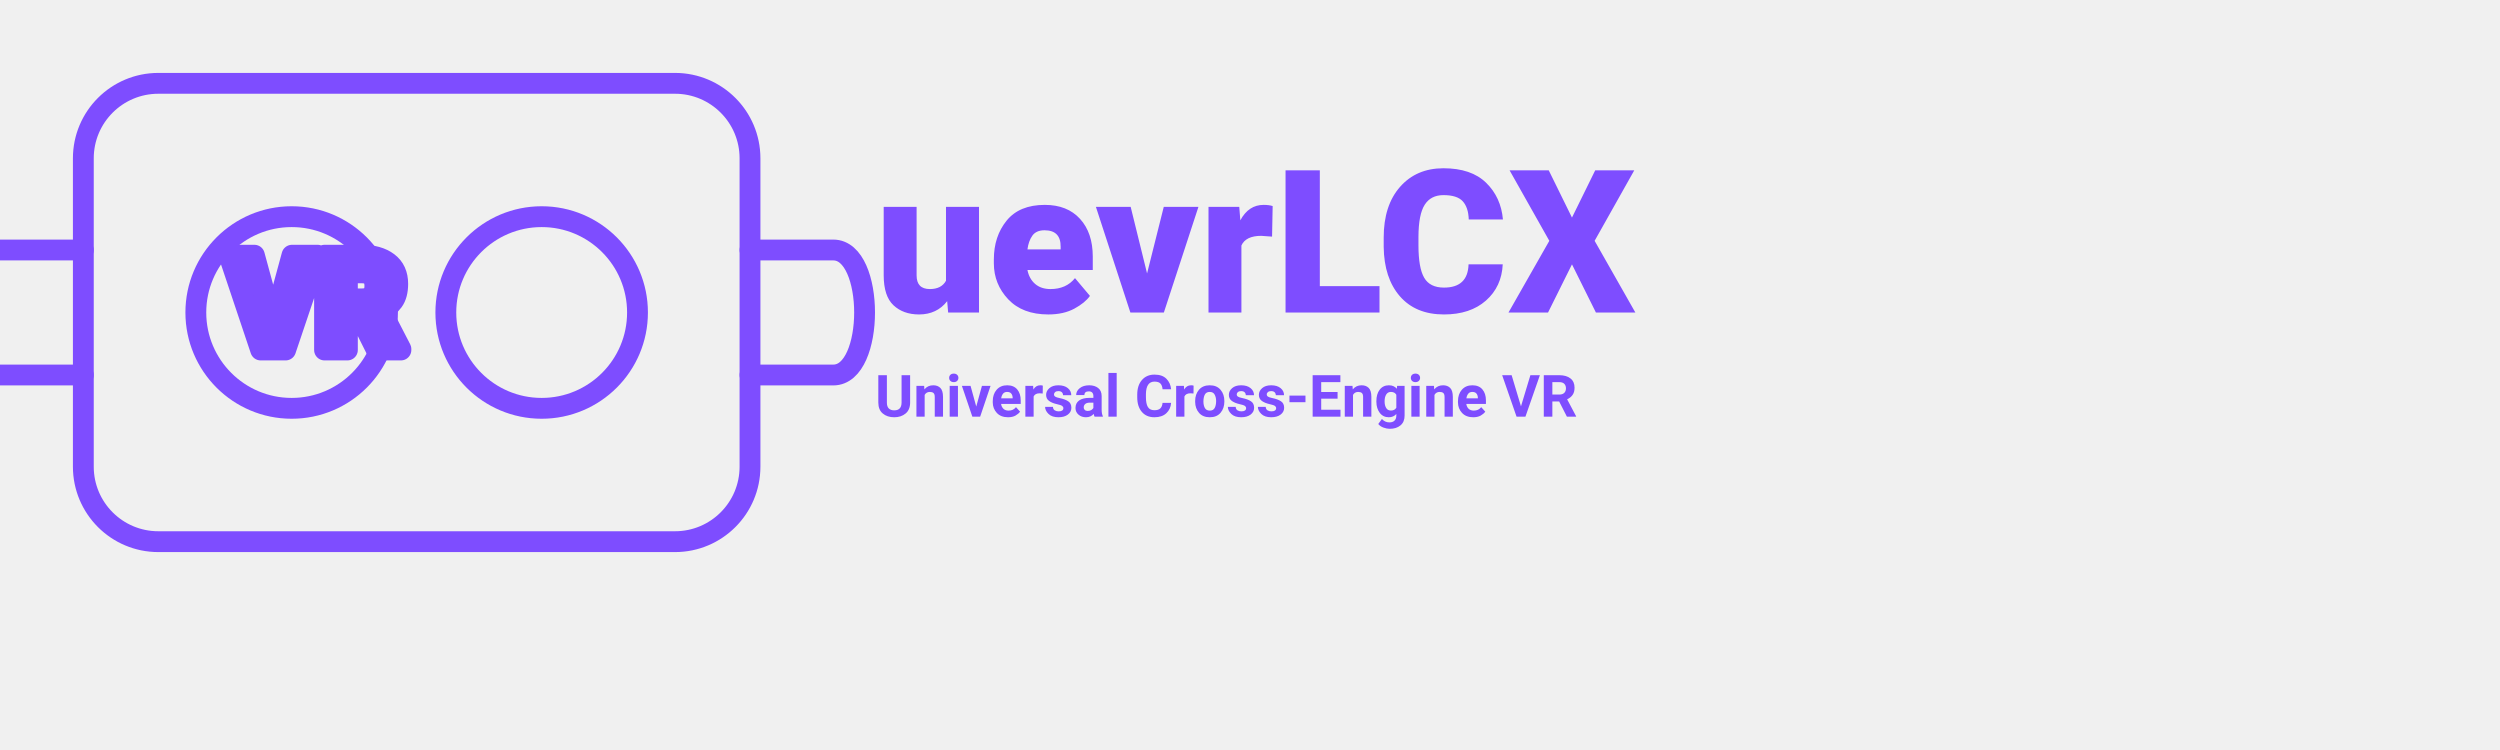
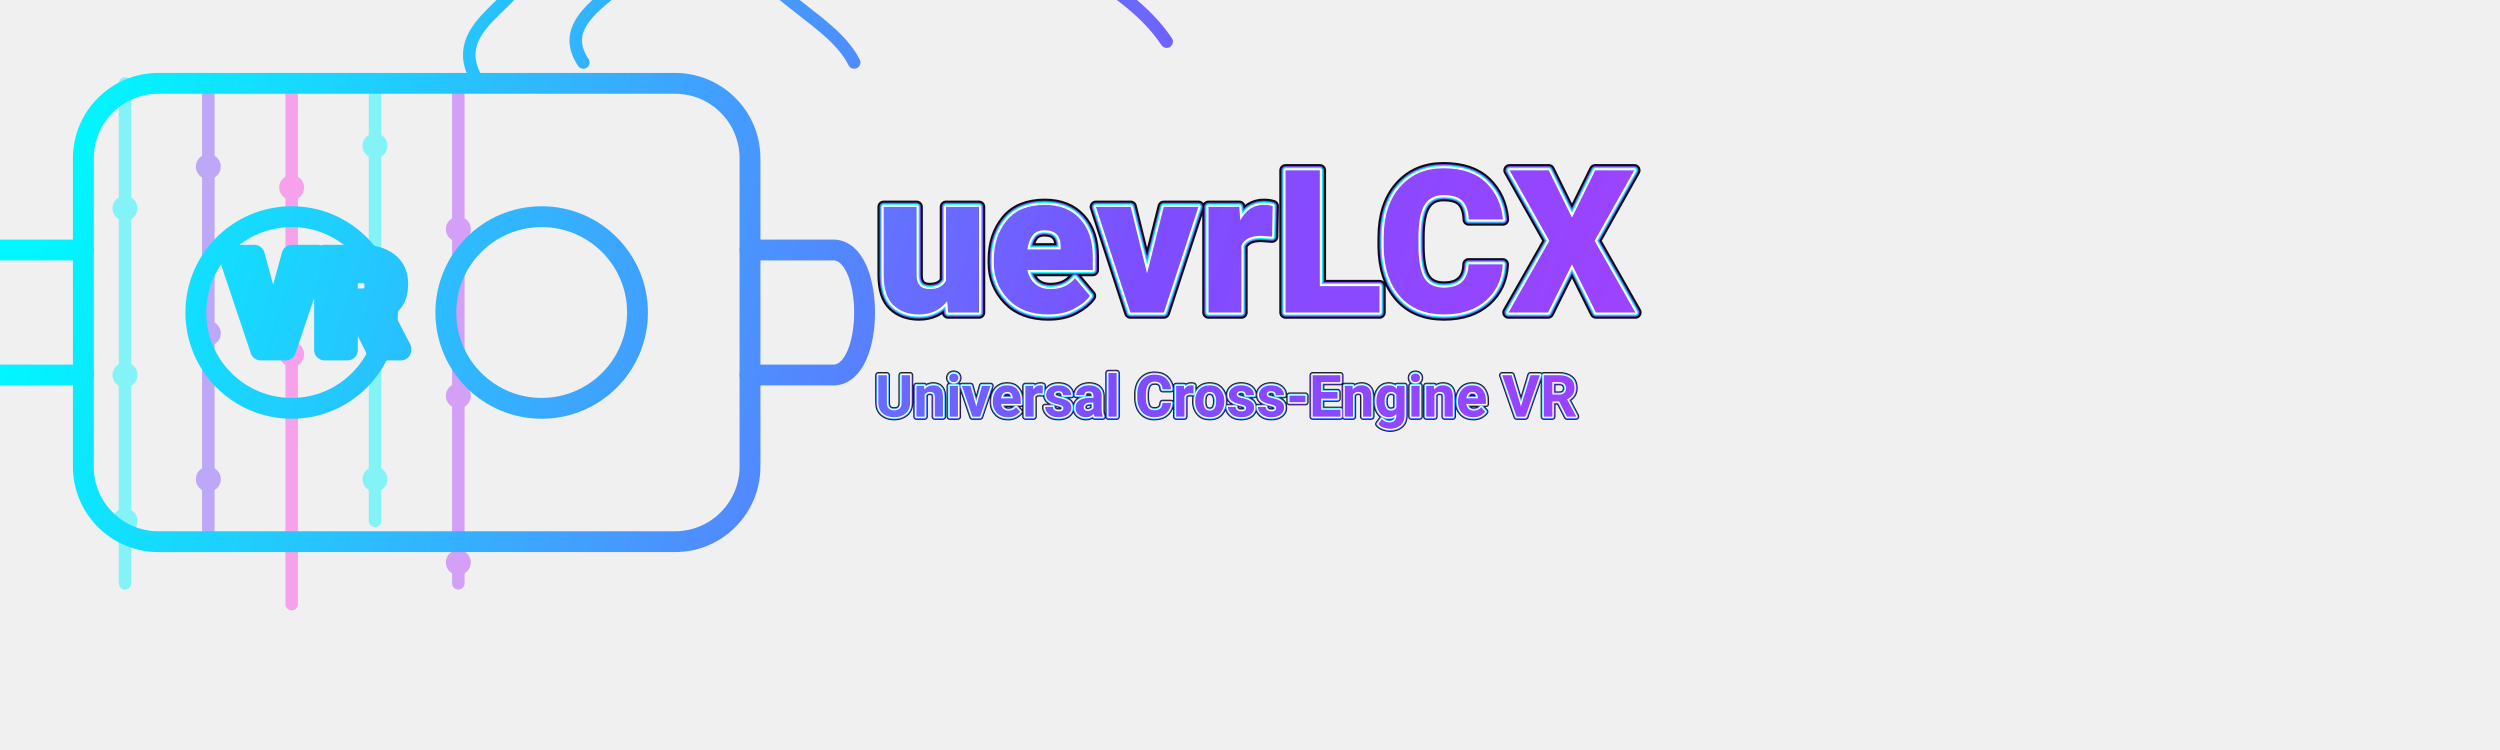
<svg xmlns="http://www.w3.org/2000/svg" width="1200" height="360" viewBox="0 0 1200 360" fill="none">
-   <g transform="translate(40,40)" stroke="#7E4DFF" fill="none" stroke-width="10" stroke-linecap="round" stroke-linejoin="round">
+   <defs>
+     <linearGradient id="g1" x1="0" y1="0" x2="1200" y2="360" gradientUnits="userSpaceOnUse">
+       <stop offset="0" stop-color="#00F7FF" />
+       <stop offset="0.45" stop-color="#7E4DFF" />
+       <stop offset="0.75" stop-color="#B03CFF" />
+       <stop offset="1" stop-color="#FF40E6" />
+     </linearGradient>
+   </defs>
+   <g transform="translate(0,40)" opacity="0.45" stroke-linecap="round">
+     <g stroke="#00F7FF" stroke-width="6" fill="#00F7FF">
+       <path d="M60 0 v240" />
+       <circle cx="60" cy="60" r="3" />
+       <circle cx="60" cy="140" r="3" />
+       <circle cx="60" cy="210" r="3" />
+     </g>
+     <g stroke="#7E4DFF" stroke-width="6" fill="#7E4DFF">
+       <path d="M100 0 v220" />
+       <circle cx="100" cy="40" r="3" />
+       <circle cx="100" cy="120" r="3" />
+       <circle cx="100" cy="190" r="3" />
+     </g>
+     <g stroke="#FF40E6" stroke-width="6" fill="#FF40E6">
+       <path d="M140 0 v250" />
+       <circle cx="140" cy="50" r="3" />
+       <circle cx="140" cy="130" r="3" />
+       <circle cx="140" cy="220" r="3" />
+     </g>
+     <g stroke="#00F7FF" stroke-width="6" fill="#00F7FF">
+       <path d="M180 0 v210" />
+       <circle cx="180" cy="30" r="3" />
+       <circle cx="180" cy="110" r="3" />
+       <circle cx="180" cy="190" r="3" />
+     </g>
+     <g stroke="#B03CFF" stroke-width="6" fill="#B03CFF">
+       <path d="M220 0 v240" />
+       <circle cx="220" cy="70" r="3" />
+       <circle cx="220" cy="150" r="3" />
+       <circle cx="220" cy="230" r="3" />
+     </g>
+   </g>
+   <g transform="translate(40,40)" stroke="url(#g1)" fill="none" stroke-width="10" stroke-linecap="round" stroke-linejoin="round">
    <rect x="0" y="0" rx="36" ry="36" width="320" height="220" />
    <circle cx="100" cy="110" r="46" />
    <circle cx="220" cy="110" r="46" />
    <path d="M0 80 H-40 C-60 80 -60 140 -40 140 H0" />
    <path d="M320 80 H360 C380 80 380 140 360 140 H320" />
-     <text x="70" y="128" font-family="Segoe UI, Roboto, Arial, sans-serif" font-size="64" font-weight="800" fill="#7E4DFF">VR</text>
+     <text x="70" y="128" font-family="Segoe UI, Roboto, Arial, sans-serif" font-size="64" font-weight="800" fill="none" stroke="#0B0F14" stroke-width="6" style="stroke-linejoin: round;">VR</text>
+     <text x="70" y="128" font-family="Segoe UI, Roboto, Arial, sans-serif" font-size="64" font-weight="800" fill="none" stroke="#7E4DFF" stroke-width="4.5" style="stroke-linejoin: round;">VR</text>
+     <text x="70" y="128" font-family="Segoe UI, Roboto, Arial, sans-serif" font-size="64" font-weight="800" fill="none" stroke="#00F7FF" stroke-width="3" style="stroke-linejoin: round;">VR</text>
+     <text x="70" y="128" font-family="Segoe UI, Roboto, Arial, sans-serif" font-size="64" font-weight="800" fill="none" stroke="#FFFFFF" stroke-width="2" style="stroke-linejoin: round;">VR</text>
+     <text x="70" y="128" font-family="Segoe UI, Roboto, Arial, sans-serif" font-size="64" font-weight="800" fill="url(#g1)">VR</text>
  </g>
-   <text x="420" y="150" font-family="Segoe UI, Roboto, Arial, sans-serif" font-size="96" font-weight="900" fill="#7E4DFF">uevrLCX</text>
-   <text x="420" y="200" font-family="Segoe UI, Roboto, Arial, sans-serif" font-size="28" font-weight="600" fill="#7E4DFF">Universal Cross-Engine VR</text>
+   <g transform="translate(40,40)" stroke="url(#g1)" stroke-width="6" fill="none" stroke-linecap="round" stroke-linejoin="round">
+     <path d="M240 -10 C220 -40, 290 -50, 270 -80 C330 -60, 380 -70, 420 -100 C460 -60, 500 -50, 520 -20" />
+     <path d="M190 0 C170 -30, 220 -40, 210 -60 C250 -40, 280 -50, 310 -70 C330 -40, 360 -30, 370 -10" />
+   </g>
+   <text x="420" y="150" font-family="Segoe UI, Roboto, Arial, sans-serif" font-size="96" font-weight="900" fill="none" stroke="#0B0F14" stroke-width="6" style="stroke-linejoin: round;">uevrLCX</text>
+   <text x="420" y="150" font-family="Segoe UI, Roboto, Arial, sans-serif" font-size="96" font-weight="900" fill="none" stroke="#7E4DFF" stroke-width="4" style="stroke-linejoin: round;">uevrLCX</text>
+   <text x="420" y="150" font-family="Segoe UI, Roboto, Arial, sans-serif" font-size="96" font-weight="900" fill="none" stroke="#00F7FF" stroke-width="3" style="stroke-linejoin: round;">uevrLCX</text>
+   <text x="420" y="150" font-family="Segoe UI, Roboto, Arial, sans-serif" font-size="96" font-weight="900" fill="none" stroke="#FFFFFF" stroke-width="2" style="stroke-linejoin: round;">uevrLCX</text>
+   <text x="420" y="150" font-family="Segoe UI, Roboto, Arial, sans-serif" font-size="96" font-weight="900" fill="url(#g1)">uevrLCX</text>
+   <text x="420" y="200" font-family="Segoe UI, Roboto, Arial, sans-serif" font-size="28" font-weight="600" fill="none" stroke="#0B0F14" stroke-width="3" style="stroke-linejoin: round;">Universal Cross-Engine VR</text>
+   <text x="420" y="200" font-family="Segoe UI, Roboto, Arial, sans-serif" font-size="28" font-weight="600" fill="none" stroke="#7E4DFF" stroke-width="2.2" style="stroke-linejoin: round;">Universal Cross-Engine VR</text>
+   <text x="420" y="200" font-family="Segoe UI, Roboto, Arial, sans-serif" font-size="28" font-weight="600" fill="none" stroke="#00F7FF" stroke-width="1.6" style="stroke-linejoin: round;">Universal Cross-Engine VR</text>
+   <text x="420" y="200" font-family="Segoe UI, Roboto, Arial, sans-serif" font-size="28" font-weight="600" fill="none" stroke="#FFFFFF" stroke-width="1.2" style="stroke-linejoin: round;">Universal Cross-Engine VR</text>
+   <text x="420" y="200" font-family="Segoe UI, Roboto, Arial, sans-serif" font-size="28" font-weight="600" fill="url(#g1)">Universal Cross-Engine VR</text>
</svg>
